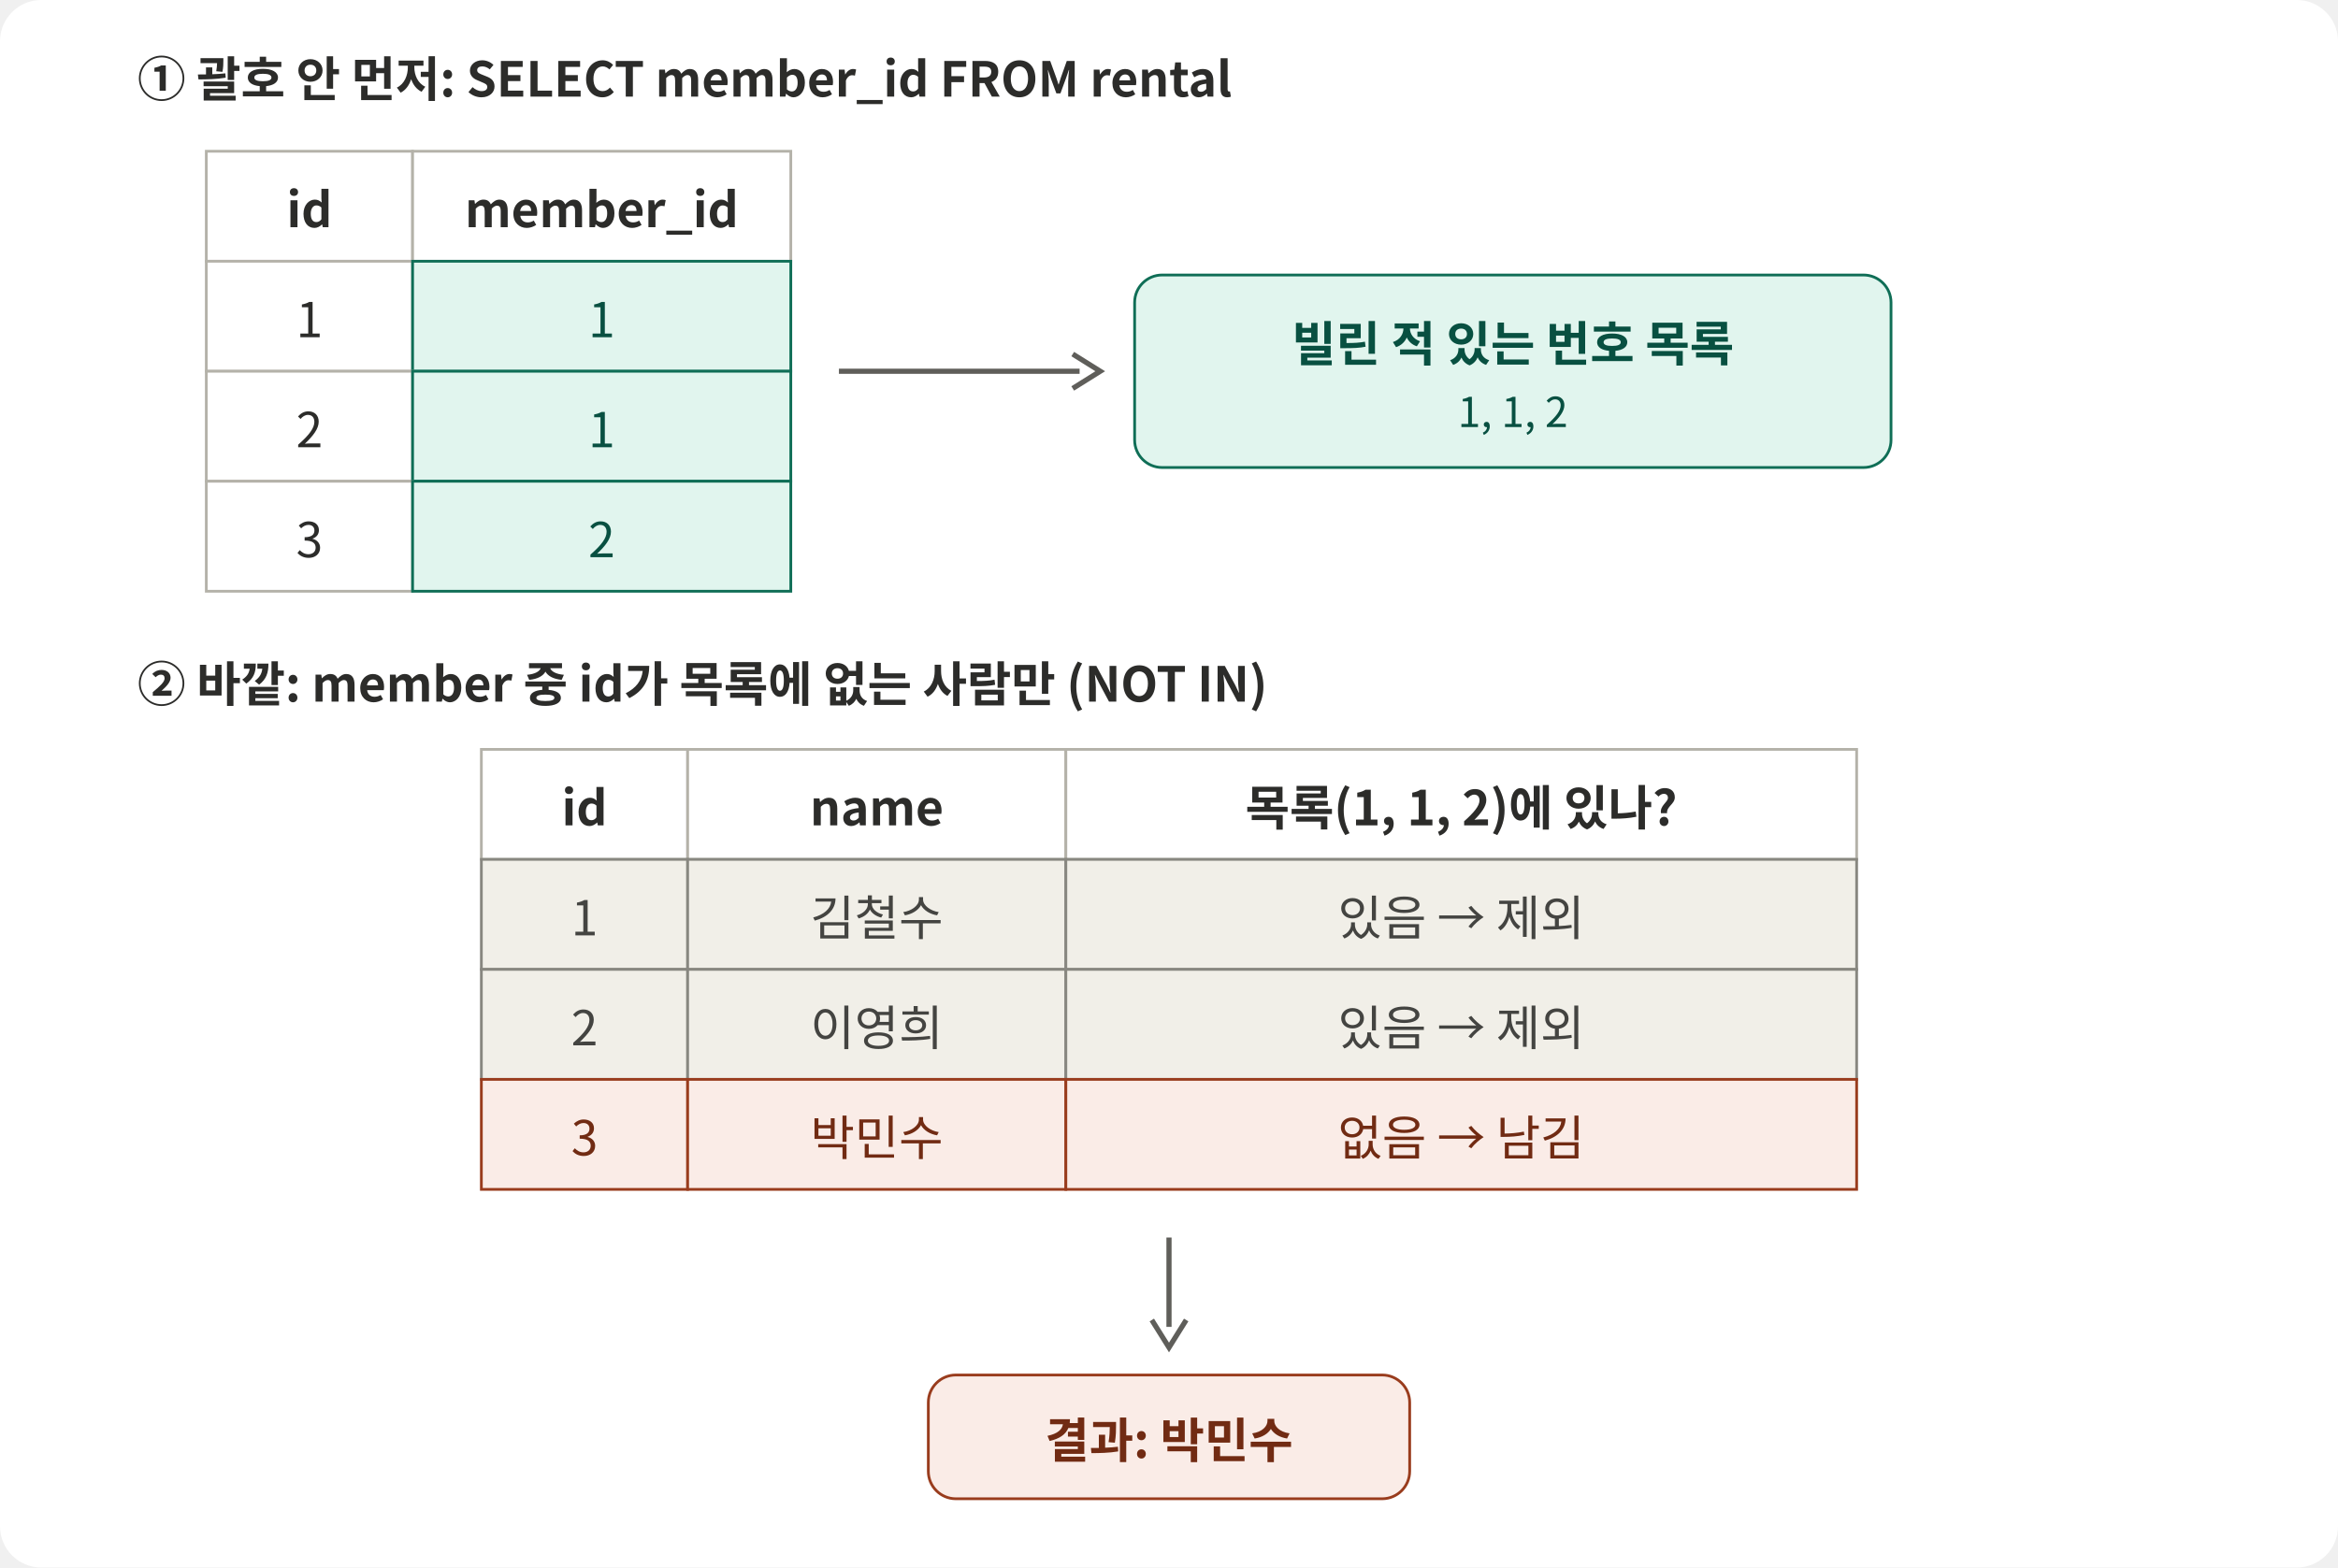
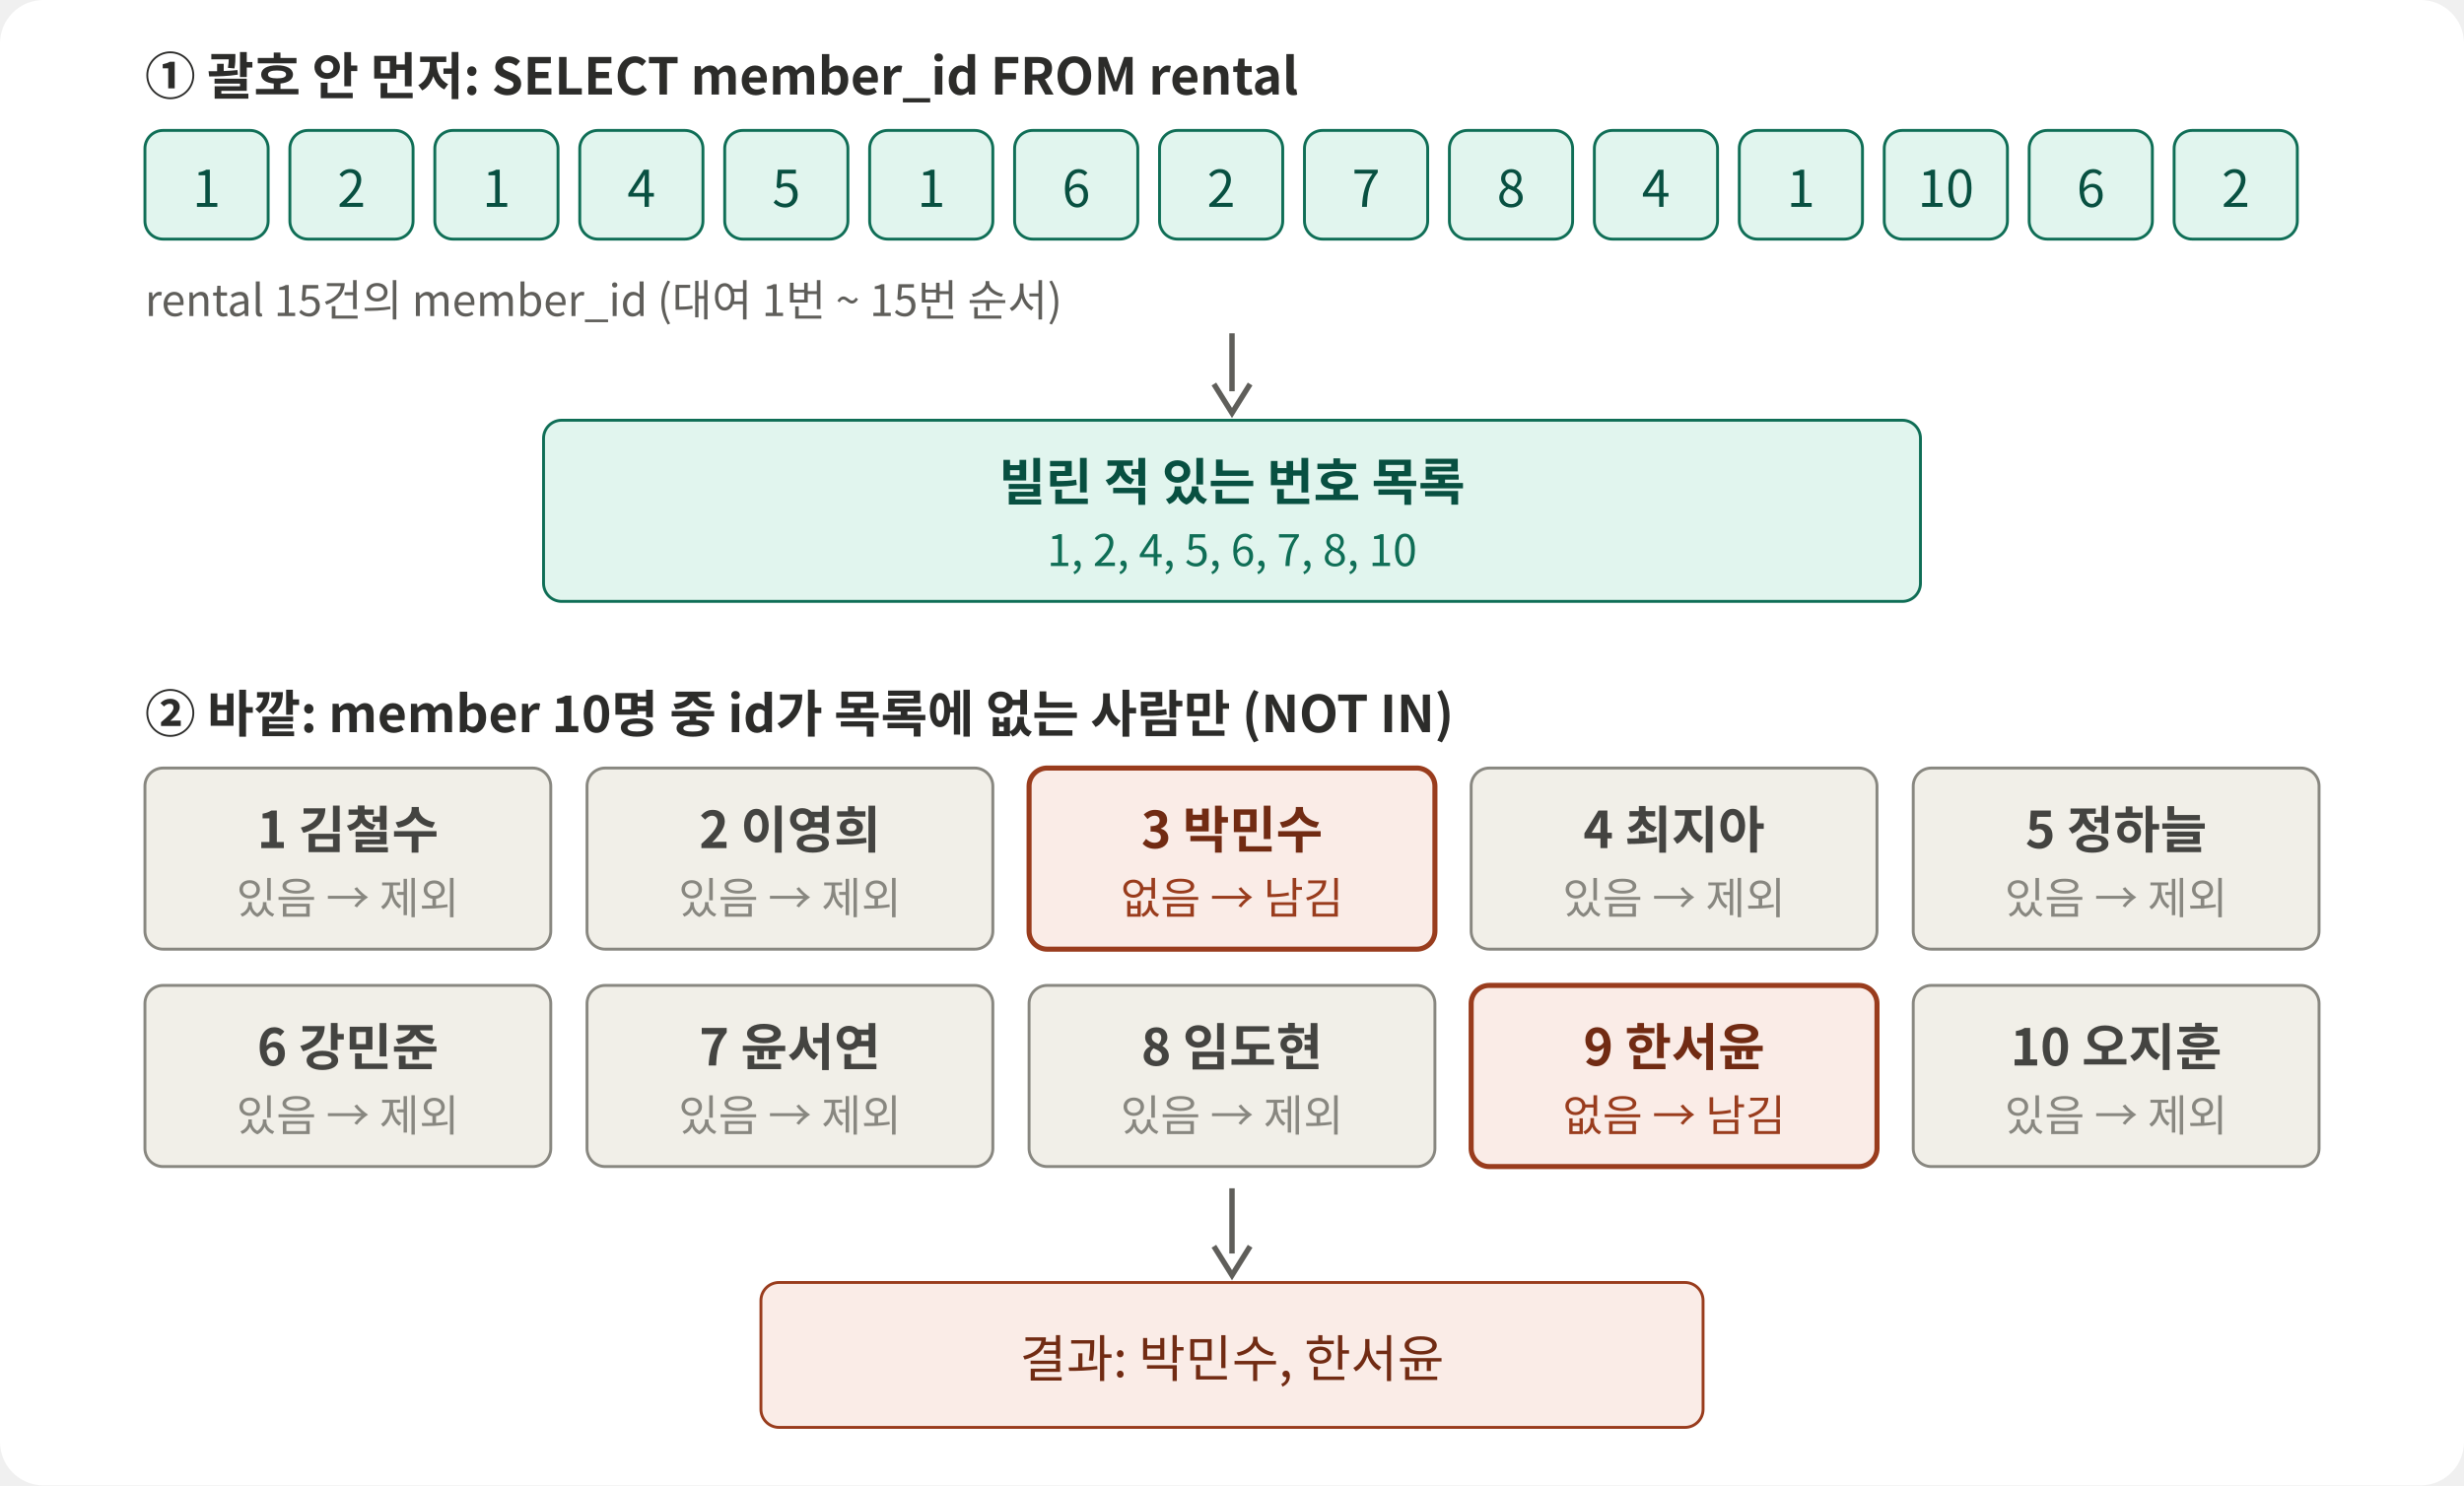
- <svg xmlns="http://www.w3.org/2000/svg" width="680" height="456" viewBox="0 0 680 456" font-family="-apple-system, 'Apple SD Gothic Neo', 'Malgun Gothic', 'Noto Sans KR', 'Noto Sans CJK KR', sans-serif" role="img">
-   <rect width="680" height="456" fill="#FFFFFF" rx="12" />
-   <text x="40" y="22" text-anchor="start" dominant-baseline="central" font-size="14" font-weight="600" fill="#2C2C2A">① 괄호 안 먼저: SELECT member_id FROM rental</text>
-   <rect x="60" y="44" width="60" height="32" fill="#FFFFFF" stroke="#B4B2A9" stroke-width="0.8" />
-   <text x="90.0" y="60.0" text-anchor="middle" dominant-baseline="central" font-size="14" font-weight="600" fill="#2C2C2A">id</text>
-   <rect x="120" y="44" width="110" height="32" fill="#FFFFFF" stroke="#B4B2A9" stroke-width="0.8" />
-   <text x="175.0" y="60.0" text-anchor="middle" dominant-baseline="central" font-size="14" font-weight="600" fill="#2C2C2A">member_id</text>
-   <rect x="60" y="76" width="60" height="32" fill="#FFFFFF" stroke="#B4B2A9" stroke-width="0.8" />
-   <text x="90.0" y="92.0" text-anchor="middle" dominant-baseline="central" font-size="14" font-weight="400" fill="#2C2C2A">1</text>
-   <rect x="120" y="76" width="110" height="32" fill="#E1F5EE" stroke="#0F6E56" stroke-width="0.8" />
-   <text x="175.0" y="92.0" text-anchor="middle" dominant-baseline="central" font-size="14" font-weight="400" fill="#085041">1</text>
-   <rect x="60" y="108" width="60" height="32" fill="#FFFFFF" stroke="#B4B2A9" stroke-width="0.8" />
-   <text x="90.0" y="124.0" text-anchor="middle" dominant-baseline="central" font-size="14" font-weight="400" fill="#2C2C2A">2</text>
-   <rect x="120" y="108" width="110" height="32" fill="#E1F5EE" stroke="#0F6E56" stroke-width="0.8" />
-   <text x="175.0" y="124.0" text-anchor="middle" dominant-baseline="central" font-size="14" font-weight="400" fill="#085041">1</text>
-   <rect x="60" y="140" width="60" height="32" fill="#FFFFFF" stroke="#B4B2A9" stroke-width="0.8" />
-   <text x="90.0" y="156.0" text-anchor="middle" dominant-baseline="central" font-size="14" font-weight="400" fill="#2C2C2A">3</text>
-   <rect x="120" y="140" width="110" height="32" fill="#E1F5EE" stroke="#0F6E56" stroke-width="0.8" />
-   <text x="175.0" y="156.0" text-anchor="middle" dominant-baseline="central" font-size="14" font-weight="400" fill="#085041">2</text>
-   <line x1="244" y1="108" x2="314" y2="108" stroke="#5F5E5A" stroke-width="1.5" />
-   <path d="M312 103 L320 108 L312 113" fill="none" stroke="#5F5E5A" stroke-width="1.5" />
-   <rect x="330" y="80" width="220" height="56" rx="8" fill="#E1F5EE" stroke="#0F6E56" stroke-width="0.8" />
-   <text x="440" y="99" text-anchor="middle" dominant-baseline="central" font-size="14" font-weight="600" fill="#085041">빌린 적 있는 번호 목록</text>
-   <text x="440" y="119" text-anchor="middle" dominant-baseline="central" font-size="12" font-weight="400" fill="#085041">1, 1, 2</text>
-   <text x="40" y="198" text-anchor="start" dominant-baseline="central" font-size="14" font-weight="600" fill="#2C2C2A">② 바깥: member 중 id가 목록에 없는 사람만 (NOT IN)</text>
-   <rect x="140" y="218" width="60" height="32" fill="#FFFFFF" stroke="#B4B2A9" stroke-width="0.8" />
-   <text x="170.0" y="234.0" text-anchor="middle" dominant-baseline="central" font-size="14" font-weight="600" fill="#2C2C2A">id</text>
-   <rect x="200" y="218" width="110" height="32" fill="#FFFFFF" stroke="#B4B2A9" stroke-width="0.8" />
-   <text x="255.0" y="234.0" text-anchor="middle" dominant-baseline="central" font-size="14" font-weight="600" fill="#2C2C2A">name</text>
-   <rect x="310" y="218" width="230" height="32" fill="#FFFFFF" stroke="#B4B2A9" stroke-width="0.8" />
-   <text x="425.0" y="234.0" text-anchor="middle" dominant-baseline="central" font-size="14" font-weight="600" fill="#2C2C2A">목록(1, 1, 2)에 있나?</text>
-   <rect x="140" y="250" width="60" height="32" fill="#F1EFE8" stroke="#888780" stroke-width="0.8" />
-   <text x="170.0" y="266.0" text-anchor="middle" dominant-baseline="central" font-size="14" font-weight="400" fill="#444441">1</text>
-   <rect x="200" y="250" width="110" height="32" fill="#F1EFE8" stroke="#888780" stroke-width="0.8" />
-   <text x="255.0" y="266.0" text-anchor="middle" dominant-baseline="central" font-size="14" font-weight="400" fill="#444441">김철수</text>
-   <rect x="310" y="250" width="230" height="32" fill="#F1EFE8" stroke="#888780" stroke-width="0.8" />
-   <text x="425.0" y="266.0" text-anchor="middle" dominant-baseline="central" font-size="14" font-weight="400" fill="#444441">있음 → 제외</text>
-   <rect x="140" y="282" width="60" height="32" fill="#F1EFE8" stroke="#888780" stroke-width="0.8" />
-   <text x="170.0" y="298.0" text-anchor="middle" dominant-baseline="central" font-size="14" font-weight="400" fill="#444441">2</text>
-   <rect x="200" y="282" width="110" height="32" fill="#F1EFE8" stroke="#888780" stroke-width="0.8" />
-   <text x="255.0" y="298.0" text-anchor="middle" dominant-baseline="central" font-size="14" font-weight="400" fill="#444441">이영희</text>
-   <rect x="310" y="282" width="230" height="32" fill="#F1EFE8" stroke="#888780" stroke-width="0.8" />
-   <text x="425.0" y="298.0" text-anchor="middle" dominant-baseline="central" font-size="14" font-weight="400" fill="#444441">있음 → 제외</text>
-   <rect x="140" y="314" width="60" height="32" fill="#FAECE7" stroke="#993C1D" stroke-width="0.8" />
-   <text x="170.0" y="330.0" text-anchor="middle" dominant-baseline="central" font-size="14" font-weight="400" fill="#712B13">3</text>
-   <rect x="200" y="314" width="110" height="32" fill="#FAECE7" stroke="#993C1D" stroke-width="0.8" />
-   <text x="255.0" y="330.0" text-anchor="middle" dominant-baseline="central" font-size="14" font-weight="400" fill="#712B13">박민수</text>
-   <rect x="310" y="314" width="230" height="32" fill="#FAECE7" stroke="#993C1D" stroke-width="0.8" />
-   <text x="425.0" y="330.0" text-anchor="middle" dominant-baseline="central" font-size="14" font-weight="400" fill="#712B13">없음 → 남김</text>
-   <line x1="340" y1="360" x2="340" y2="386" stroke="#5F5E5A" stroke-width="1.5" />
-   <path d="M335 384 L340 392 L345 384" fill="none" stroke="#5F5E5A" stroke-width="1.5" />
-   <rect x="270" y="400" width="140" height="36" rx="8" fill="#FAECE7" stroke="#993C1D" stroke-width="0.8" />
-   <text x="340" y="418" text-anchor="middle" dominant-baseline="central" font-size="14" font-weight="600" fill="#712B13">결과: 박민수</text>
+ <svg xmlns="http://www.w3.org/2000/svg" width="680" height="410" viewBox="0 0 680 410" font-family="-apple-system, 'Apple SD Gothic Neo', 'Malgun Gothic', 'Noto Sans KR', 'Noto Sans CJK KR', sans-serif" role="img">
+   <rect width="680" height="410" fill="#FFFFFF" rx="12" />
+   <text x="40" y="20" text-anchor="start" dominant-baseline="central" font-size="14" font-weight="600" fill="#2C2C2A">① 괄호 안 먼저: SELECT member_id FROM rental</text>
+   <rect x="40" y="36" width="34" height="30" rx="5" fill="#E1F5EE" stroke="#0F6E56" stroke-width="0.8" />
+   <text x="57.0" y="51.0" text-anchor="middle" dominant-baseline="central" font-size="14" font-weight="400" fill="#085041">1</text>
+   <rect x="80" y="36" width="34" height="30" rx="5" fill="#E1F5EE" stroke="#0F6E56" stroke-width="0.8" />
+   <text x="97.0" y="51.0" text-anchor="middle" dominant-baseline="central" font-size="14" font-weight="400" fill="#085041">2</text>
+   <rect x="120" y="36" width="34" height="30" rx="5" fill="#E1F5EE" stroke="#0F6E56" stroke-width="0.8" />
+   <text x="137.0" y="51.0" text-anchor="middle" dominant-baseline="central" font-size="14" font-weight="400" fill="#085041">1</text>
+   <rect x="160" y="36" width="34" height="30" rx="5" fill="#E1F5EE" stroke="#0F6E56" stroke-width="0.8" />
+   <text x="177.0" y="51.0" text-anchor="middle" dominant-baseline="central" font-size="14" font-weight="400" fill="#085041">4</text>
+   <rect x="200" y="36" width="34" height="30" rx="5" fill="#E1F5EE" stroke="#0F6E56" stroke-width="0.8" />
+   <text x="217.0" y="51.0" text-anchor="middle" dominant-baseline="central" font-size="14" font-weight="400" fill="#085041">5</text>
+   <rect x="240" y="36" width="34" height="30" rx="5" fill="#E1F5EE" stroke="#0F6E56" stroke-width="0.8" />
+   <text x="257.0" y="51.0" text-anchor="middle" dominant-baseline="central" font-size="14" font-weight="400" fill="#085041">1</text>
+   <rect x="280" y="36" width="34" height="30" rx="5" fill="#E1F5EE" stroke="#0F6E56" stroke-width="0.8" />
+   <text x="297.0" y="51.0" text-anchor="middle" dominant-baseline="central" font-size="14" font-weight="400" fill="#085041">6</text>
+   <rect x="320" y="36" width="34" height="30" rx="5" fill="#E1F5EE" stroke="#0F6E56" stroke-width="0.8" />
+   <text x="337.0" y="51.0" text-anchor="middle" dominant-baseline="central" font-size="14" font-weight="400" fill="#085041">2</text>
+   <rect x="360" y="36" width="34" height="30" rx="5" fill="#E1F5EE" stroke="#0F6E56" stroke-width="0.8" />
+   <text x="377.0" y="51.0" text-anchor="middle" dominant-baseline="central" font-size="14" font-weight="400" fill="#085041">7</text>
+   <rect x="400" y="36" width="34" height="30" rx="5" fill="#E1F5EE" stroke="#0F6E56" stroke-width="0.8" />
+   <text x="417.0" y="51.0" text-anchor="middle" dominant-baseline="central" font-size="14" font-weight="400" fill="#085041">8</text>
+   <rect x="440" y="36" width="34" height="30" rx="5" fill="#E1F5EE" stroke="#0F6E56" stroke-width="0.8" />
+   <text x="457.0" y="51.0" text-anchor="middle" dominant-baseline="central" font-size="14" font-weight="400" fill="#085041">4</text>
+   <rect x="480" y="36" width="34" height="30" rx="5" fill="#E1F5EE" stroke="#0F6E56" stroke-width="0.8" />
+   <text x="497.0" y="51.0" text-anchor="middle" dominant-baseline="central" font-size="14" font-weight="400" fill="#085041">1</text>
+   <rect x="520" y="36" width="34" height="30" rx="5" fill="#E1F5EE" stroke="#0F6E56" stroke-width="0.8" />
+   <text x="537.0" y="51.0" text-anchor="middle" dominant-baseline="central" font-size="14" font-weight="400" fill="#085041">10</text>
+   <rect x="560" y="36" width="34" height="30" rx="5" fill="#E1F5EE" stroke="#0F6E56" stroke-width="0.8" />
+   <text x="577.0" y="51.0" text-anchor="middle" dominant-baseline="central" font-size="14" font-weight="400" fill="#085041">6</text>
+   <rect x="600" y="36" width="34" height="30" rx="5" fill="#E1F5EE" stroke="#0F6E56" stroke-width="0.8" />
+   <text x="617.0" y="51.0" text-anchor="middle" dominant-baseline="central" font-size="14" font-weight="400" fill="#085041">2</text>
+   <text x="40" y="82" text-anchor="start" dominant-baseline="central" font-size="12" font-weight="400" fill="#5F5E5A">rental 15건의 member_id (대여 1번 ~ 15번 순서)</text>
+   <line x1="340" y1="92" x2="340" y2="108" stroke="#5F5E5A" stroke-width="1.5" />
+   <path d="M335 106 L340 114 L345 106" fill="none" stroke="#5F5E5A" stroke-width="1.5" />
+   <rect x="150" y="116" width="380" height="50" rx="5" fill="#E1F5EE" stroke="#0F6E56" stroke-width="0.8" />
+   <text x="340.0" y="132.0" text-anchor="middle" dominant-baseline="central" font-size="14" font-weight="600" fill="#085041">빌린 적 있는 번호 목록</text>
+   <text x="340.0" y="151.0" text-anchor="middle" dominant-baseline="central" font-size="12" font-weight="400" fill="#0F6E56">1, 2, 4, 5, 6, 7, 8, 10</text>
+   <text x="40" y="196" text-anchor="start" dominant-baseline="central" font-size="14" font-weight="600" fill="#2C2C2A">② 바깥: member 10명 중 id가 목록에 없는 사람만 (NOT IN)</text>
+   <rect x="40" y="212" width="112" height="50" rx="5" fill="#F1EFE8" stroke="#888780" stroke-width="0.8" />
+   <text x="96.0" y="228.0" text-anchor="middle" dominant-baseline="central" font-size="14" font-weight="600" fill="#444441">1 김철수</text>
+   <text x="96.0" y="247.0" text-anchor="middle" dominant-baseline="central" font-size="12" font-weight="400" fill="#888780">있음 → 제외</text>
+   <rect x="162" y="212" width="112" height="50" rx="5" fill="#F1EFE8" stroke="#888780" stroke-width="0.8" />
+   <text x="218.0" y="228.0" text-anchor="middle" dominant-baseline="central" font-size="14" font-weight="600" fill="#444441">2 이영희</text>
+   <text x="218.0" y="247.0" text-anchor="middle" dominant-baseline="central" font-size="12" font-weight="400" fill="#888780">있음 → 제외</text>
+   <rect x="284" y="212" width="112" height="50" rx="5" fill="#FAECE7" stroke="#993C1D" stroke-width="1.4" />
+   <text x="340.0" y="228.0" text-anchor="middle" dominant-baseline="central" font-size="14" font-weight="600" fill="#712B13">3 박민수</text>
+   <text x="340.0" y="247.0" text-anchor="middle" dominant-baseline="central" font-size="12" font-weight="400" fill="#993C1D">없음 → 남김</text>
+   <rect x="406" y="212" width="112" height="50" rx="5" fill="#F1EFE8" stroke="#888780" stroke-width="0.8" />
+   <text x="462.0" y="228.0" text-anchor="middle" dominant-baseline="central" font-size="14" font-weight="600" fill="#444441">4 최지아</text>
+   <text x="462.0" y="247.0" text-anchor="middle" dominant-baseline="central" font-size="12" font-weight="400" fill="#888780">있음 → 제외</text>
+   <rect x="528" y="212" width="112" height="50" rx="5" fill="#F1EFE8" stroke="#888780" stroke-width="0.8" />
+   <text x="584.0" y="228.0" text-anchor="middle" dominant-baseline="central" font-size="14" font-weight="600" fill="#444441">5 정하늘</text>
+   <text x="584.0" y="247.0" text-anchor="middle" dominant-baseline="central" font-size="12" font-weight="400" fill="#888780">있음 → 제외</text>
+   <rect x="40" y="272" width="112" height="50" rx="5" fill="#F1EFE8" stroke="#888780" stroke-width="0.8" />
+   <text x="96.0" y="288.0" text-anchor="middle" dominant-baseline="central" font-size="14" font-weight="600" fill="#444441">6 강민준</text>
+   <text x="96.0" y="307.0" text-anchor="middle" dominant-baseline="central" font-size="12" font-weight="400" fill="#888780">있음 → 제외</text>
+   <rect x="162" y="272" width="112" height="50" rx="5" fill="#F1EFE8" stroke="#888780" stroke-width="0.8" />
+   <text x="218.0" y="288.0" text-anchor="middle" dominant-baseline="central" font-size="14" font-weight="600" fill="#444441">7 윤서연</text>
+   <text x="218.0" y="307.0" text-anchor="middle" dominant-baseline="central" font-size="12" font-weight="400" fill="#888780">있음 → 제외</text>
+   <rect x="284" y="272" width="112" height="50" rx="5" fill="#F1EFE8" stroke="#888780" stroke-width="0.8" />
+   <text x="340.0" y="288.0" text-anchor="middle" dominant-baseline="central" font-size="14" font-weight="600" fill="#444441">8 임도현</text>
+   <text x="340.0" y="307.0" text-anchor="middle" dominant-baseline="central" font-size="12" font-weight="400" fill="#888780">있음 → 제외</text>
+   <rect x="406" y="272" width="112" height="50" rx="5" fill="#FAECE7" stroke="#993C1D" stroke-width="1.4" />
+   <text x="462.0" y="288.0" text-anchor="middle" dominant-baseline="central" font-size="14" font-weight="600" fill="#712B13">9 한서윤</text>
+   <text x="462.0" y="307.0" text-anchor="middle" dominant-baseline="central" font-size="12" font-weight="400" fill="#993C1D">없음 → 남김</text>
+   <rect x="528" y="272" width="112" height="50" rx="5" fill="#F1EFE8" stroke="#888780" stroke-width="0.8" />
+   <text x="584.0" y="288.0" text-anchor="middle" dominant-baseline="central" font-size="14" font-weight="600" fill="#444441">10 오지훈</text>
+   <text x="584.0" y="307.0" text-anchor="middle" dominant-baseline="central" font-size="12" font-weight="400" fill="#888780">있음 → 제외</text>
+   <line x1="340" y1="328" x2="340" y2="346" stroke="#5F5E5A" stroke-width="1.5" />
+   <path d="M335 344 L340 352 L345 344" fill="none" stroke="#5F5E5A" stroke-width="1.5" />
+   <rect x="210" y="354" width="260" height="40" rx="5" fill="#FAECE7" stroke="#993C1D" stroke-width="0.8" />
+   <text x="340.0" y="374.0" text-anchor="middle" dominant-baseline="central" font-size="14" font-weight="400" fill="#712B13">결과: 박민수, 한서윤</text>
</svg>
